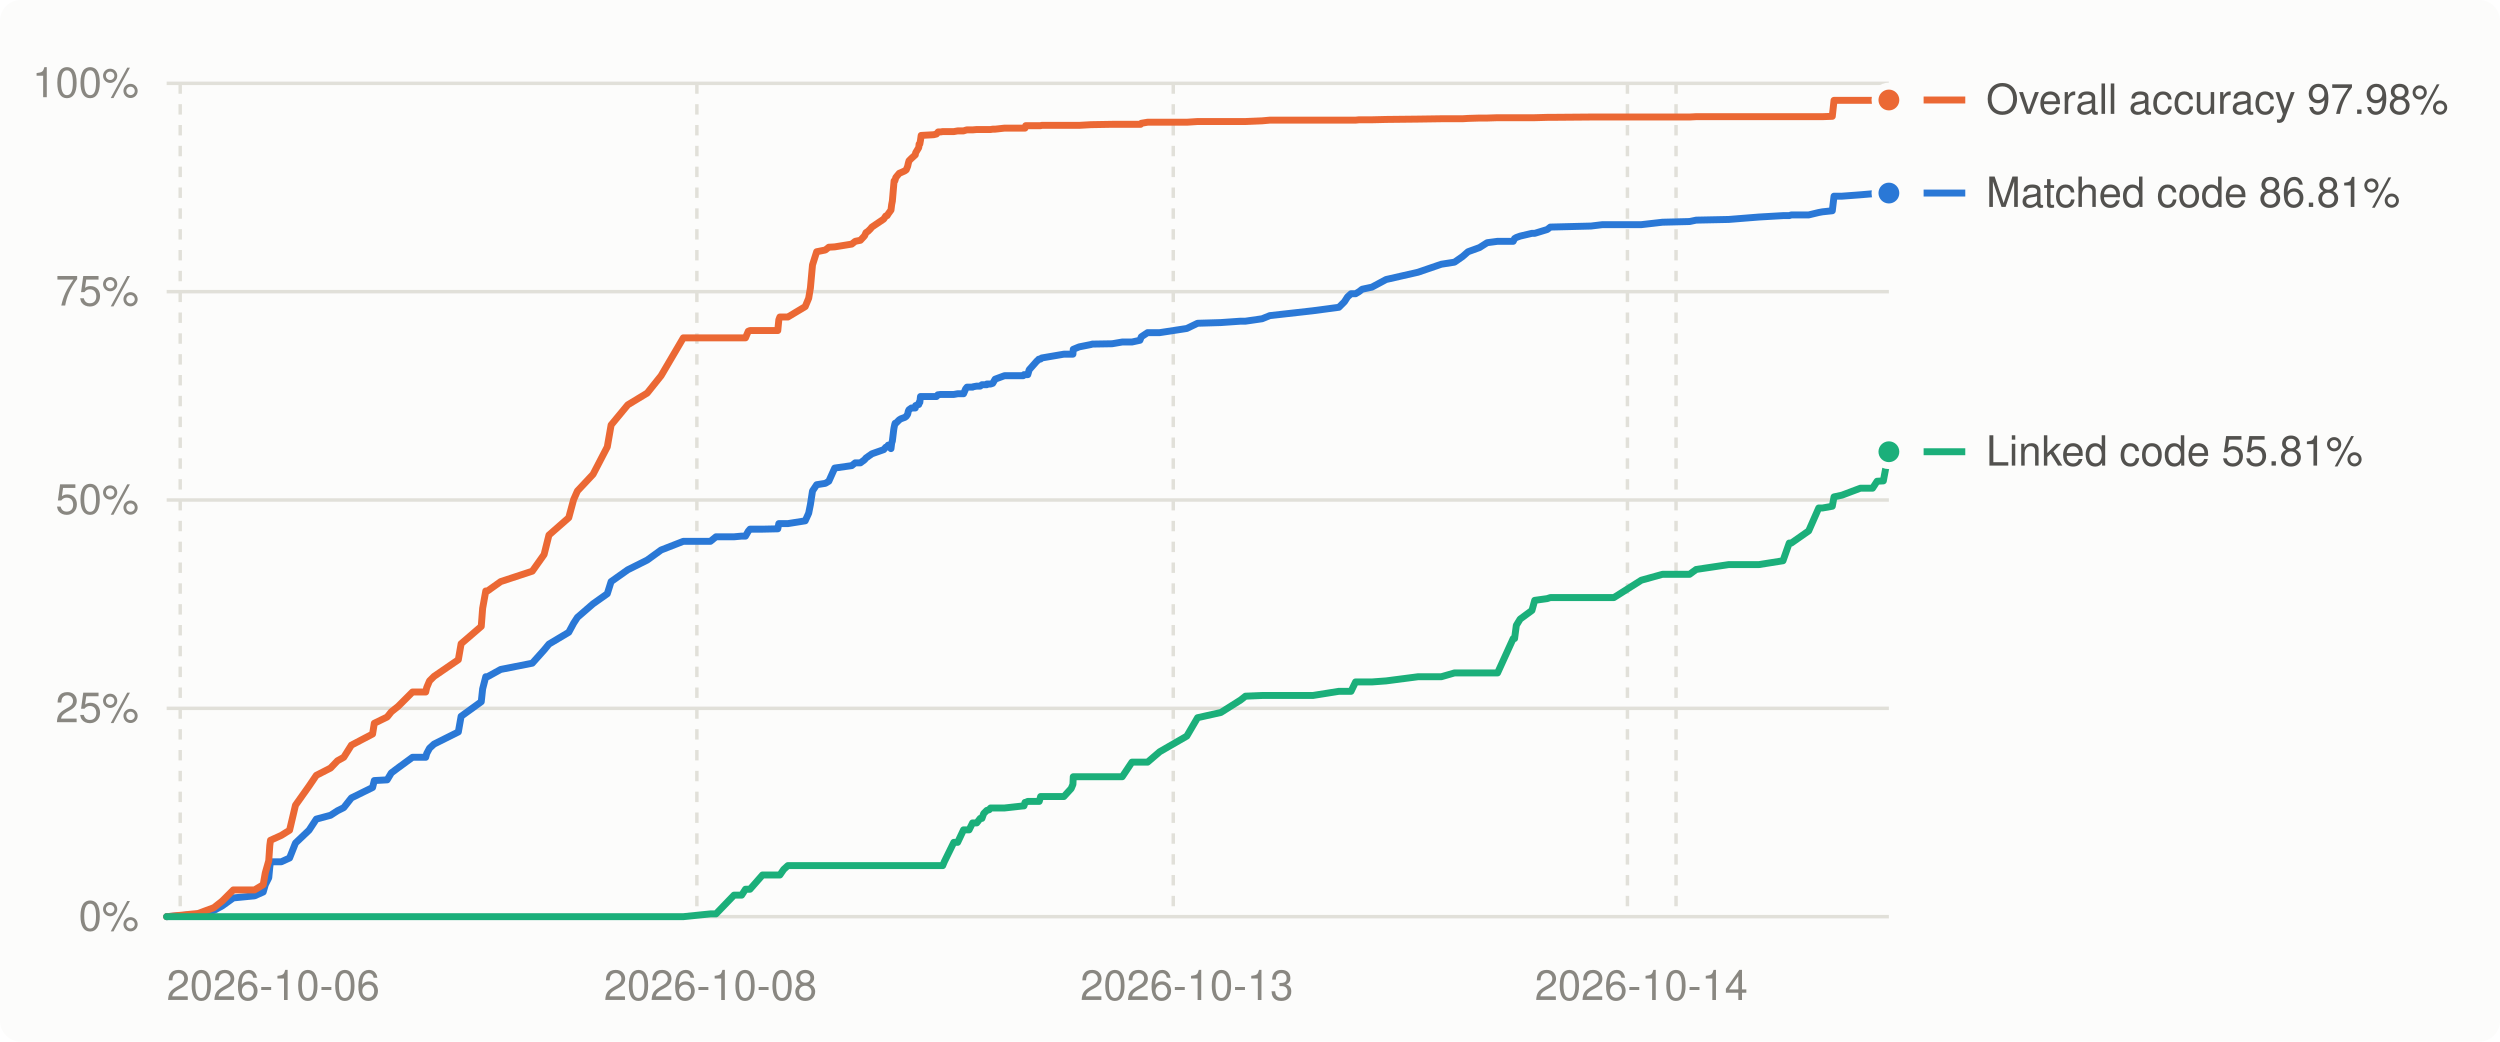
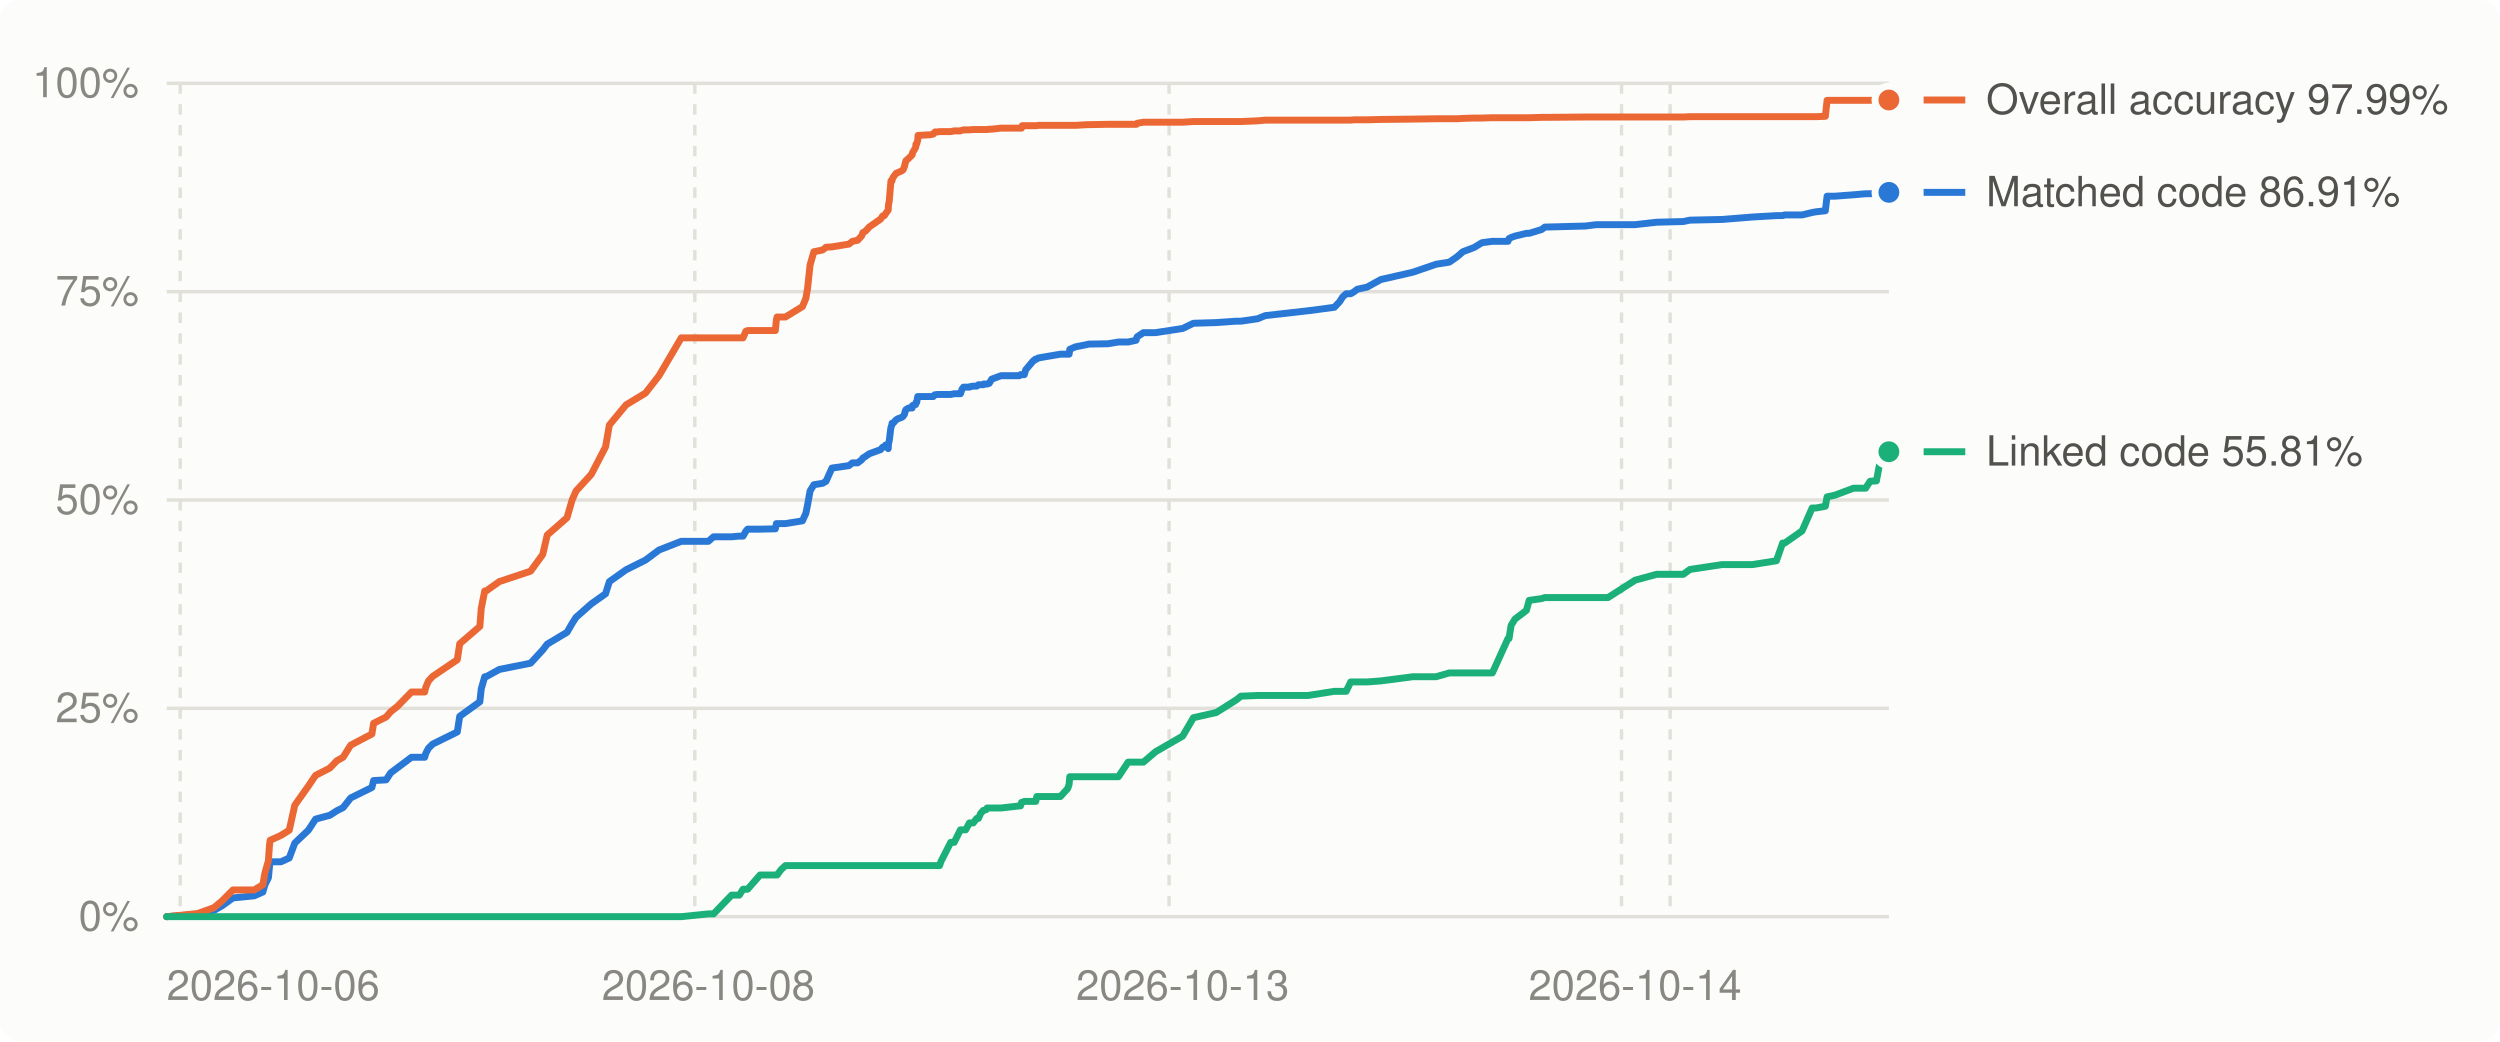
<svg xmlns="http://www.w3.org/2000/svg" viewBox="0 0 720 300" width="720" height="300" role="img" aria-label="Decompilation progress over time">
  <style>
.bg{fill:#fcfcfb}.grid{stroke:#e1e0d9}.muted{fill:#898781}.lbl{fill:#52514e}.ln0{stroke:#2a78d6}.dot0{fill:#2a78d6;stroke:#fcfcfb}.ln1{stroke:#eb6834}.dot1{fill:#eb6834;stroke:#fcfcfb}.ln2{stroke:#1baf7a}.dot2{fill:#1baf7a;stroke:#fcfcfb}
@media (prefers-color-scheme: dark){.bg{fill:#1a1a19}.grid{stroke:#2c2c2a}.muted{fill:#898781}.lbl{fill:#c3c2b7}.ln0{stroke:#3987e5}.dot0{fill:#3987e5;stroke:#1a1a19}.ln1{stroke:#d95926}.dot1{fill:#d95926;stroke:#1a1a19}.ln2{stroke:#199e70}.dot2{fill:#199e70;stroke:#1a1a19}}
text{font:12px -apple-system,BlinkMacSystemFont,'Segoe UI',Helvetica,Arial,sans-serif}
</style>
  <rect class="bg" width="720" height="300" rx="6" />
  <line x1="48" x2="544" y1="264.0" y2="264.0" class="grid" stroke-width="1" />
  <text x="40" y="268.0" class="muted" text-anchor="end">0%</text>
  <line x1="48" x2="544" y1="204.0" y2="204.0" class="grid" stroke-width="1" />
  <text x="40" y="208.0" class="muted" text-anchor="end">25%</text>
  <line x1="48" x2="544" y1="144.0" y2="144.0" class="grid" stroke-width="1" />
  <text x="40" y="148.0" class="muted" text-anchor="end">50%</text>
  <line x1="48" x2="544" y1="84.0" y2="84.0" class="grid" stroke-width="1" />
  <text x="40" y="88.0" class="muted" text-anchor="end">75%</text>
  <line x1="48" x2="544" y1="24.0" y2="24.0" class="grid" stroke-width="1" />
  <text x="40" y="28.0" class="muted" text-anchor="end">100%</text>
  <line x1="51.9" x2="51.9" y1="24" y2="264" class="grid" stroke-width="1" stroke-dasharray="3 3" />
-   <line x1="200.7" x2="200.7" y1="24" y2="264" class="grid" stroke-width="1" stroke-dasharray="3 3" />
-   <line x1="337.9" x2="337.9" y1="24" y2="264" class="grid" stroke-width="1" stroke-dasharray="3 3" />
-   <line x1="468.7" x2="468.7" y1="24" y2="264" class="grid" stroke-width="1" stroke-dasharray="3 3" />
-   <line x1="482.7" x2="482.7" y1="24" y2="264" class="grid" stroke-width="1" stroke-dasharray="3 3" />
+   <line x1="200.1" x2="200.1" y1="24" y2="264" class="grid" stroke-width="1" stroke-dasharray="3 3" />
+   <line x1="336.7" x2="336.7" y1="24" y2="264" class="grid" stroke-width="1" stroke-dasharray="3 3" />
+   <line x1="467.0" x2="467.0" y1="24" y2="264" class="grid" stroke-width="1" stroke-dasharray="3 3" />
+   <line x1="481.0" x2="481.0" y1="24" y2="264" class="grid" stroke-width="1" stroke-dasharray="3 3" />
  <text class="muted" x="48.0" y="288" text-anchor="start">2026-10-06</text>
-   <text class="muted" x="204.6" y="288" text-anchor="middle">2026-10-08</text>
-   <text class="muted" x="341.8" y="288" text-anchor="middle">2026-10-13</text>
-   <text class="muted" x="472.7" y="288" text-anchor="middle">2026-10-14</text>
-   <polyline points="48.0,264.0 55.8,263.4 57.0,263.3 61.6,262.2 64.0,260.9 67.2,258.6 73.3,258.0 75.8,256.9 76.4,254.8 77.4,252.8 77.7,249.7 77.9,248.2 81.0,248.2 83.4,247.1 85.1,242.8 89.0,239.1 91.1,235.9 95.2,234.8 97.2,233.5 99.0,232.6 101.2,229.8 107.3,226.8 107.8,224.8 111.5,224.6 112.7,222.6 114.7,221.1 118.8,218.1 122.6,218.1 122.9,217.0 123.7,215.5 125.0,214.3 132.0,210.8 132.8,206.3 138.6,202.1 139.0,198.4 139.9,194.9 140.4,194.9 144.2,192.8 153.3,191.0 156.7,187.2 158.1,185.5 163.8,182.1 165.2,179.5 166.3,177.8 170.8,173.9 174.9,171.0 176.0,167.5 180.8,164.1 186.4,161.3 190.4,158.4 196.8,155.9 204.6,155.9 206.2,154.6 211.4,154.6 213.6,154.4 214.7,154.4 215.5,153.0 216.0,152.4 219.6,152.4 224.0,152.3 224.3,150.8 224.6,150.8 225.7,150.8 226.9,150.8 231.9,150.0 232.9,147.8 233.4,145.3 234.0,141.4 235.2,139.6 237.7,139.2 238.7,138.6 240.4,134.8 245.3,134.1 246.3,133.3 247.8,133.3 249.0,132.4 249.4,131.9 250.0,131.5 250.1,131.4 250.7,131.0 251.1,130.7 254.5,129.5 255.1,128.8 255.5,128.7 255.8,128.2 256.6,129.2 256.8,127.6 257.0,127.0 257.4,123.7 257.5,123.1 257.7,122.2 257.8,121.9 258.0,121.9 259.0,120.9 259.5,120.6 260.6,120.2 261.0,119.9 261.4,119.3 261.6,118.4 261.8,118.0 262.5,117.5 263.6,117.5 263.7,116.8 264.6,116.5 264.7,115.9 264.9,115.9 265.1,114.2 265.3,114.2 267.1,114.2 268.9,114.2 269.7,114.2 270.1,113.7 270.2,113.7 270.9,113.6 271.5,113.6 272.0,113.6 274.7,113.6 275.8,113.4 277.5,113.4 278.1,112.0 278.5,111.5 279.1,111.5 280.1,111.5 280.2,111.4 281.3,111.2 282.3,111.2 282.8,110.8 283.3,110.8 284.2,110.8 284.2,110.6 284.9,110.6 285.1,110.6 285.3,110.6 285.9,110.4 286.6,109.2 289.3,108.2 294.7,108.2 294.9,107.9 295.2,107.9 295.4,107.9 295.6,107.9 296.0,107.9 296.4,106.5 298.7,103.9 298.9,103.8 299.1,103.5 299.3,103.4 299.7,103.4 300.0,103.1 306.4,102.0 308.5,102.0 309.0,102.0 309.1,100.6 310.8,99.9 314.3,99.2 314.5,99.1 320.3,99.0 323.2,98.5 326.0,98.5 328.3,98.0 328.5,97.5 328.7,97.0 330.5,95.8 334.0,95.8 341.8,94.6 344.9,93.1 351.6,92.9 357.3,92.5 358.7,92.5 363.5,91.8 365.7,90.9 378.1,89.5 385.6,88.5 387.2,86.9 388.1,85.5 389.1,84.6 390.4,84.6 391.4,84.0 392.3,83.3 395.1,82.7 399.2,80.5 408.4,78.4 415.1,76.1 418.9,75.5 421.2,73.9 422.8,72.5 426.1,71.3 428.3,69.9 431.3,69.5 435.8,69.5 436.2,68.7 436.7,68.4 437.8,68.0 441.2,67.2 442.0,67.2 445.6,66.1 446.5,65.4 458.2,65.1 461.5,64.7 464.8,64.7 472.7,64.7 478.8,64.0 486.6,63.8 488.5,63.4 497.9,63.2 506.6,62.5 513.5,62.1 515.3,62.1 515.9,61.9 520.9,61.9 523.8,61.2 524.9,61.0 527.7,60.7 528.2,56.5 530.5,56.5 535.8,56.1 539.3,55.8 540.6,55.8 542.4,55.6 544.0,55.6" fill="none" class="ln0" stroke-width="2" stroke-linejoin="round" stroke-linecap="round" />
-   <polyline points="48.0,264.0 55.8,263.2 57.0,263.1 61.6,261.4 64.0,259.5 67.2,256.3 73.3,256.3 75.8,254.8 76.4,251.4 77.4,247.9 77.7,243.5 77.9,242.0 81.0,240.6 83.4,239.1 85.1,231.9 89.0,226.4 91.1,223.3 95.2,221.2 97.2,219.1 99.0,218.1 101.2,214.6 107.3,211.4 107.8,208.3 111.5,206.5 112.7,205.0 114.7,203.4 118.8,199.3 122.6,199.3 122.9,198.0 123.7,196.1 125.0,194.8 132.0,190.0 132.8,185.4 138.6,180.4 139.0,175.2 139.9,170.2 140.4,170.2 144.2,167.5 153.3,164.5 156.7,159.7 158.1,154.1 163.8,149.1 165.2,143.9 166.3,141.4 170.8,136.6 174.9,128.7 176.0,122.4 180.8,116.6 186.4,113.2 190.4,108.2 196.8,97.3 204.6,97.3 206.2,97.3 211.4,97.3 213.6,97.3 214.7,97.3 215.5,95.4 216.0,95.2 219.6,95.2 224.0,95.2 224.3,92.1 224.6,91.3 225.7,91.3 226.9,91.3 231.9,88.3 232.9,85.9 233.4,82.9 234.0,76.3 235.2,72.5 237.7,72.0 238.7,71.2 240.4,71.1 245.3,70.3 246.3,69.5 247.8,69.2 249.0,67.9 249.4,67.0 250.0,66.6 250.1,66.5 250.7,65.9 251.1,65.4 254.5,63.1 255.1,62.2 255.5,62.1 255.8,61.6 256.6,60.5 256.8,58.9 257.0,57.9 257.4,53.2 257.5,52.1 257.7,52.1 257.8,51.8 258.0,51.1 259.0,49.9 259.5,49.7 260.6,49.2 261.0,48.9 261.4,47.9 261.6,47.0 261.8,46.3 262.5,45.6 263.6,44.6 263.7,44.0 264.6,42.5 264.7,41.5 264.9,41.5 265.1,40.4 265.3,39.0 267.1,38.9 268.9,38.8 269.7,38.6 270.1,38.1 270.2,38.0 270.9,38.0 271.5,37.9 272.0,37.9 274.7,37.9 275.8,37.7 277.5,37.7 278.1,37.5 278.5,37.4 279.1,37.4 280.1,37.4 280.2,37.4 281.3,37.3 282.3,37.3 282.8,37.3 283.3,37.3 284.2,37.3 284.2,37.3 284.9,37.3 285.1,37.3 285.3,37.3 285.9,37.2 286.6,37.2 289.3,36.9 294.7,36.9 294.9,36.9 295.2,36.9 295.4,36.2 295.6,36.2 296.0,36.2 296.4,36.2 298.7,36.2 298.9,36.2 299.1,36.2 299.3,36.2 299.7,36.2 300.0,36.1 306.4,36.1 308.5,36.1 309.0,36.1 309.1,36.1 310.8,36.1 314.3,35.9 314.5,35.9 320.3,35.8 323.2,35.8 326.0,35.8 328.3,35.8 328.5,35.8 328.7,35.5 330.5,35.2 334.0,35.2 341.8,35.2 344.9,35.0 351.6,35.0 357.3,35.0 358.7,35.0 363.5,34.8 365.7,34.6 378.1,34.6 385.6,34.6 387.2,34.6 388.1,34.6 389.1,34.6 390.4,34.6 391.4,34.5 392.3,34.5 395.1,34.5 399.2,34.4 408.4,34.3 415.1,34.2 418.9,34.2 421.2,34.2 422.8,34.1 426.1,34.0 428.3,34.0 431.3,33.9 435.8,33.9 436.2,33.9 436.7,33.9 437.8,33.9 441.2,33.9 442.0,33.9 445.6,33.8 446.5,33.8 458.2,33.7 461.5,33.7 464.8,33.7 472.7,33.7 478.8,33.7 486.6,33.7 488.5,33.6 497.9,33.6 506.6,33.6 513.5,33.6 515.3,33.6 515.9,33.6 520.9,33.6 523.8,33.6 524.9,33.6 527.7,33.5 528.2,28.9 530.5,28.9 535.8,28.9 539.3,28.9 540.6,28.9 542.4,28.8 544.0,28.8" fill="none" class="ln1" stroke-width="2" stroke-linejoin="round" stroke-linecap="round" />
-   <polyline points="48.0,264.0 55.8,264.0 57.0,264.0 61.6,264.0 64.0,264.0 67.2,264.0 73.3,264.0 75.8,264.0 76.4,264.0 77.4,264.0 77.7,264.0 77.9,264.0 81.0,264.0 83.4,264.0 85.1,264.0 89.0,264.0 91.1,264.0 95.2,264.0 97.2,264.0 99.0,264.0 101.2,264.0 107.3,264.0 107.8,264.0 111.5,264.0 112.7,264.0 114.7,264.0 118.8,264.0 122.6,264.0 122.9,264.0 123.7,264.0 125.0,264.0 132.0,264.0 132.8,264.0 138.6,264.0 139.0,264.0 139.9,264.0 140.4,264.0 144.2,264.0 153.3,264.0 156.7,264.0 158.1,264.0 163.8,264.0 165.2,264.0 166.3,264.0 170.8,264.0 174.9,264.0 176.0,264.0 180.8,264.0 186.4,264.0 190.4,264.0 196.8,264.0 204.6,263.2 206.2,263.2 211.4,257.8 213.6,257.8 214.7,256.1 215.5,256.1 216.0,256.1 219.6,252.0 224.0,252.0 224.3,252.0 224.6,252.0 225.7,250.4 226.9,249.3 231.9,249.3 232.9,249.3 233.4,249.3 234.0,249.3 235.2,249.3 237.7,249.3 238.7,249.3 240.4,249.3 245.3,249.3 246.3,249.3 247.8,249.3 249.0,249.3 249.4,249.3 250.0,249.3 250.1,249.3 250.7,249.3 251.1,249.3 254.5,249.3 255.1,249.3 255.5,249.3 255.8,249.3 256.6,249.3 256.8,249.3 257.0,249.3 257.4,249.3 257.5,249.3 257.7,249.3 257.8,249.3 258.0,249.3 259.0,249.3 259.5,249.3 260.6,249.3 261.0,249.3 261.4,249.3 261.6,249.3 261.8,249.3 262.5,249.3 263.6,249.3 263.7,249.3 264.6,249.3 264.7,249.3 264.9,249.3 265.1,249.3 265.3,249.3 267.1,249.3 268.9,249.3 269.7,249.3 270.1,249.3 270.2,249.3 270.9,249.3 271.5,249.3 272.0,248.1 274.7,242.6 275.8,242.6 277.5,239.0 278.1,239.0 278.5,239.0 279.1,239.0 280.1,237.0 280.2,237.0 281.3,237.0 282.3,235.7 282.8,235.7 283.3,234.3 284.2,233.4 284.2,233.4 284.9,233.2 285.1,232.9 285.3,232.7 285.9,232.7 286.6,232.7 289.3,232.7 294.7,232.1 294.9,232.1 295.2,231.1 295.4,231.1 295.6,231.0 296.0,230.8 296.4,230.8 298.7,230.8 298.9,230.8 299.1,230.8 299.3,230.8 299.7,229.4 300.0,229.4 306.4,229.4 308.5,227.1 309.0,225.9 309.1,223.7 310.8,223.7 314.3,223.7 314.5,223.7 320.3,223.7 323.2,223.7 326.0,219.5 328.3,219.5 328.5,219.5 328.7,219.5 330.5,219.5 334.0,216.5 341.8,212.0 344.9,206.7 351.6,205.2 357.3,201.6 358.7,200.5 363.5,200.3 365.7,200.3 378.1,200.3 385.6,199.1 387.2,199.1 388.1,199.1 389.1,199.1 390.4,196.4 391.4,196.4 392.3,196.4 395.1,196.4 399.2,196.1 408.4,194.9 415.1,194.9 418.9,193.8 421.2,193.8 422.8,193.8 426.1,193.8 428.3,193.8 431.3,193.8 435.8,183.9 436.2,183.9 436.7,180.1 437.8,178.3 441.2,175.8 442.0,172.9 445.6,172.4 446.5,172.1 458.2,172.1 461.5,172.1 464.8,172.1 472.7,167.1 478.8,165.4 486.6,165.4 488.5,164.0 497.9,162.6 506.6,162.6 513.5,161.5 515.3,156.4 515.9,156.4 520.9,152.9 523.8,146.3 524.9,146.3 527.7,145.8 528.2,143.1 530.5,142.6 535.8,140.6 539.3,140.6 540.6,138.6 542.4,138.5 544.0,130.1" fill="none" class="ln2" stroke-width="2" stroke-linejoin="round" stroke-linecap="round" />
-   <circle cx="544.0" cy="55.6" r="4" class="dot0" stroke-width="2" />
+   <text class="muted" x="204.0" y="288" text-anchor="middle">2026-10-08</text>
+   <text class="muted" x="340.6" y="288" text-anchor="middle">2026-10-13</text>
+   <text class="muted" x="470.9" y="288" text-anchor="middle">2026-10-14</text>
+   <polyline points="48.0,264.0 55.8,263.4 56.9,263.3 61.6,262.2 63.9,260.9 67.1,258.6 73.2,258.0 75.7,256.9 76.3,254.8 77.3,252.8 77.6,249.7 77.8,248.2 80.9,248.2 83.3,247.1 84.9,242.8 88.8,239.1 90.9,235.9 95.0,234.8 97.0,233.5 98.8,232.6 101.0,229.8 107.1,226.8 107.6,224.8 111.2,224.6 112.5,222.6 114.5,221.1 118.5,218.1 122.3,218.1 122.6,217.0 123.4,215.5 124.6,214.3 131.7,210.8 132.4,206.3 138.2,202.1 138.6,198.4 139.6,194.9 140.0,194.9 143.8,192.8 152.8,191.0 156.3,187.2 157.6,185.5 163.3,182.1 164.8,179.5 165.9,177.8 170.3,173.9 174.4,171.0 175.5,167.5 180.3,164.1 185.9,161.3 189.8,158.4 196.2,155.9 204.0,155.9 205.5,154.6 210.7,154.6 212.9,154.4 214.0,154.4 214.8,153.0 215.3,152.4 218.9,152.4 223.3,152.3 223.6,150.8 223.8,150.8 225.0,150.8 226.2,150.8 231.1,150.0 232.1,147.8 232.6,145.3 233.3,141.4 234.4,139.6 236.9,139.2 237.9,138.6 239.6,134.8 244.5,134.1 245.5,133.3 247.0,133.3 248.2,132.4 248.5,131.9 249.2,131.5 249.3,131.4 249.9,131.0 250.3,130.7 253.6,129.5 254.2,128.8 254.7,128.7 255.0,128.2 255.8,129.2 255.9,127.6 256.1,127.0 256.5,123.7 256.6,123.1 256.9,122.2 256.9,121.9 257.2,121.9 258.1,120.9 258.6,120.6 259.7,120.2 260.1,119.9 260.5,119.3 260.7,118.4 260.9,118.0 261.7,117.5 262.7,117.5 262.8,116.8 263.7,116.5 263.8,115.9 264.0,115.9 264.3,114.2 264.4,114.2 266.2,114.2 268.0,114.2 268.8,114.2 269.2,113.7 269.3,113.7 270.0,113.6 270.6,113.6 271.0,113.6 273.8,113.6 274.8,113.4 276.6,113.4 277.1,112.0 277.5,111.5 278.1,111.5 279.2,111.5 279.2,111.4 280.3,111.2 281.3,111.2 281.8,110.8 282.4,110.8 283.2,110.8 283.3,110.6 284.0,110.6 284.2,110.6 284.3,110.6 284.9,110.4 285.6,109.2 288.3,108.2 293.6,108.2 293.9,107.9 294.2,107.9 294.4,107.9 294.6,107.9 295.0,107.9 295.4,106.5 297.6,103.9 297.9,103.8 298.1,103.5 298.3,103.4 298.6,103.4 299.0,103.1 305.4,102.0 307.5,102.0 307.9,102.0 308.1,100.6 309.7,99.9 313.2,99.2 313.5,99.1 319.1,99.0 322.1,98.5 324.9,98.5 327.2,98.0 327.3,97.5 327.5,97.0 329.3,95.8 332.8,95.8 340.6,94.6 343.7,93.1 350.3,92.9 356.0,92.5 357.4,92.5 362.2,91.8 364.4,90.9 376.7,89.5 384.3,88.5 385.8,86.9 386.7,85.5 387.7,84.6 389.0,84.6 390.0,84.0 390.9,83.3 393.7,82.7 397.7,80.5 406.9,78.4 413.6,76.1 417.4,75.5 419.7,73.9 421.3,72.5 424.5,71.3 426.8,69.9 429.8,69.5 434.3,69.5 434.6,68.7 435.2,68.4 436.3,68.0 439.6,67.2 440.4,67.2 444.0,66.1 444.9,65.4 456.5,65.1 459.8,64.7 463.1,64.7 470.9,64.7 477.1,64.0 484.8,63.8 486.7,63.4 496.0,63.2 504.7,62.5 511.6,62.1 513.4,62.1 514.0,61.9 519.0,61.9 521.9,61.2 523.0,61.0 525.7,60.7 526.2,56.5 528.5,56.5 533.8,56.1 537.3,55.8 538.6,55.8 540.4,55.6 542.0,55.6 544.0,55.4" fill="none" class="ln0" stroke-width="2" stroke-linejoin="round" stroke-linecap="round" />
+   <polyline points="48.0,264.0 55.8,263.2 56.9,263.1 61.6,261.4 63.9,259.5 67.1,256.3 73.2,256.3 75.7,254.8 76.3,251.4 77.3,247.9 77.6,243.5 77.8,242.0 80.9,240.6 83.3,239.1 84.9,231.9 88.8,226.4 90.9,223.3 95.0,221.2 97.0,219.1 98.8,218.1 101.0,214.6 107.1,211.4 107.6,208.3 111.2,206.5 112.5,205.0 114.5,203.4 118.5,199.3 122.3,199.3 122.6,198.0 123.4,196.1 124.6,194.8 131.7,190.0 132.4,185.4 138.2,180.4 138.6,175.2 139.6,170.2 140.0,170.2 143.8,167.5 152.8,164.5 156.3,159.7 157.6,154.1 163.3,149.1 164.8,143.9 165.9,141.4 170.3,136.6 174.4,128.7 175.5,122.4 180.3,116.6 185.9,113.2 189.8,108.2 196.2,97.3 204.0,97.3 205.5,97.3 210.7,97.3 212.9,97.3 214.0,97.3 214.8,95.4 215.3,95.2 218.9,95.2 223.3,95.2 223.6,92.1 223.8,91.3 225.0,91.3 226.2,91.3 231.1,88.3 232.1,85.9 232.6,82.9 233.3,76.3 234.4,72.5 236.9,72.0 237.9,71.2 239.6,71.1 244.5,70.3 245.5,69.5 247.0,69.2 248.2,67.9 248.5,67.0 249.2,66.6 249.3,66.5 249.9,65.9 250.3,65.4 253.6,63.1 254.2,62.2 254.7,62.1 255.0,61.6 255.8,60.5 255.9,58.9 256.1,57.9 256.5,53.2 256.6,52.1 256.9,52.1 256.9,51.8 257.2,51.1 258.1,49.9 258.6,49.7 259.7,49.2 260.1,48.9 260.5,47.9 260.7,47.0 260.9,46.3 261.7,45.6 262.7,44.6 262.8,44.0 263.7,42.5 263.8,41.5 264.0,41.5 264.3,40.4 264.4,39.0 266.2,38.9 268.0,38.8 268.8,38.6 269.2,38.1 269.3,38.0 270.0,38.0 270.6,37.9 271.0,37.9 273.8,37.9 274.8,37.7 276.6,37.7 277.1,37.5 277.5,37.4 278.1,37.4 279.2,37.4 279.2,37.4 280.3,37.3 281.3,37.3 281.8,37.3 282.4,37.3 283.2,37.3 283.3,37.3 284.0,37.3 284.2,37.3 284.3,37.3 284.9,37.2 285.6,37.2 288.3,36.9 293.6,36.9 293.9,36.9 294.2,36.9 294.4,36.2 294.6,36.2 295.0,36.2 295.4,36.2 297.6,36.2 297.9,36.2 298.1,36.2 298.3,36.2 298.6,36.2 299.0,36.1 305.4,36.1 307.5,36.1 307.9,36.1 308.1,36.1 309.7,36.1 313.2,35.9 313.5,35.9 319.1,35.8 322.1,35.8 324.9,35.8 327.2,35.8 327.3,35.8 327.5,35.5 329.3,35.2 332.8,35.2 340.6,35.2 343.7,35.0 350.3,35.0 356.0,35.0 357.4,35.0 362.2,34.8 364.4,34.6 376.7,34.6 384.3,34.6 385.8,34.6 386.7,34.6 387.7,34.6 389.0,34.6 390.0,34.5 390.9,34.5 393.7,34.5 397.7,34.4 406.9,34.3 413.6,34.2 417.4,34.2 419.7,34.2 421.3,34.1 424.5,34.0 426.8,34.0 429.8,33.9 434.3,33.9 434.6,33.9 435.2,33.9 436.3,33.9 439.6,33.9 440.4,33.9 444.0,33.8 444.9,33.8 456.5,33.7 459.8,33.7 463.1,33.7 470.9,33.7 477.1,33.7 484.8,33.7 486.7,33.6 496.0,33.6 504.7,33.6 511.6,33.6 513.4,33.6 514.0,33.6 519.0,33.6 521.9,33.6 523.0,33.6 525.7,33.5 526.2,28.9 528.5,28.9 533.8,28.9 537.3,28.9 538.6,28.9 540.4,28.8 542.0,28.8 544.0,28.8" fill="none" class="ln1" stroke-width="2" stroke-linejoin="round" stroke-linecap="round" />
+   <polyline points="48.0,264.0 55.8,264.0 56.9,264.0 61.6,264.0 63.9,264.0 67.1,264.0 73.2,264.0 75.7,264.0 76.3,264.0 77.3,264.0 77.6,264.0 77.8,264.0 80.9,264.0 83.3,264.0 84.9,264.0 88.8,264.0 90.9,264.0 95.0,264.0 97.0,264.0 98.8,264.0 101.0,264.0 107.1,264.0 107.6,264.0 111.2,264.0 112.5,264.0 114.5,264.0 118.5,264.0 122.3,264.0 122.6,264.0 123.4,264.0 124.6,264.0 131.7,264.0 132.4,264.0 138.2,264.0 138.6,264.0 139.6,264.0 140.0,264.0 143.8,264.0 152.8,264.0 156.3,264.0 157.6,264.0 163.3,264.0 164.8,264.0 165.9,264.0 170.3,264.0 174.4,264.0 175.5,264.0 180.3,264.0 185.9,264.0 189.8,264.0 196.2,264.0 204.0,263.2 205.5,263.2 210.7,257.8 212.9,257.8 214.0,256.1 214.8,256.1 215.3,256.1 218.9,252.0 223.3,252.0 223.6,252.0 223.8,252.0 225.0,250.4 226.2,249.3 231.1,249.3 232.1,249.3 232.6,249.3 233.3,249.3 234.4,249.3 236.9,249.3 237.9,249.3 239.6,249.3 244.5,249.3 245.5,249.3 247.0,249.3 248.2,249.3 248.5,249.3 249.2,249.3 249.3,249.3 249.9,249.3 250.3,249.3 253.6,249.3 254.2,249.3 254.7,249.3 255.0,249.3 255.8,249.3 255.9,249.3 256.1,249.3 256.5,249.3 256.6,249.3 256.9,249.3 256.9,249.3 257.2,249.3 258.1,249.3 258.6,249.3 259.7,249.3 260.1,249.3 260.5,249.3 260.7,249.3 260.9,249.3 261.7,249.3 262.7,249.3 262.8,249.3 263.7,249.3 263.8,249.3 264.0,249.3 264.3,249.3 264.4,249.3 266.2,249.3 268.0,249.3 268.8,249.3 269.2,249.3 269.3,249.3 270.0,249.3 270.6,249.3 271.0,248.1 273.8,242.6 274.8,242.6 276.6,239.0 277.1,239.0 277.5,239.0 278.1,239.0 279.2,237.0 279.2,237.0 280.3,237.0 281.3,235.7 281.8,235.7 282.4,234.3 283.2,233.4 283.3,233.4 284.0,233.2 284.2,232.9 284.3,232.7 284.9,232.7 285.6,232.7 288.3,232.7 293.6,232.1 293.9,232.1 294.2,231.1 294.4,231.1 294.6,231.0 295.0,230.8 295.4,230.8 297.6,230.8 297.9,230.8 298.1,230.8 298.3,230.8 298.6,229.4 299.0,229.4 305.4,229.4 307.5,227.1 307.9,225.9 308.1,223.7 309.7,223.7 313.2,223.7 313.5,223.7 319.1,223.7 322.1,223.7 324.9,219.5 327.2,219.5 327.3,219.5 327.5,219.5 329.3,219.5 332.8,216.5 340.6,212.0 343.7,206.7 350.3,205.2 356.0,201.6 357.4,200.5 362.2,200.3 364.4,200.3 376.7,200.3 384.3,199.1 385.8,199.1 386.7,199.1 387.7,199.1 389.0,196.4 390.0,196.4 390.9,196.4 393.7,196.4 397.7,196.1 406.9,194.9 413.6,194.9 417.4,193.8 419.7,193.8 421.3,193.8 424.5,193.8 426.8,193.8 429.8,193.8 434.3,183.9 434.6,183.9 435.2,180.1 436.3,178.3 439.6,175.8 440.4,172.9 444.0,172.4 444.9,172.1 456.5,172.1 459.8,172.1 463.1,172.1 470.9,167.1 477.1,165.4 484.8,165.4 486.7,164.0 496.0,162.6 504.7,162.6 511.6,161.5 513.4,156.4 514.0,156.4 519.0,152.9 521.9,146.3 523.0,146.3 525.7,145.8 526.2,143.1 528.5,142.6 533.8,140.6 537.3,140.6 538.6,138.6 540.4,138.5 542.0,130.1 544.0,130.1" fill="none" class="ln2" stroke-width="2" stroke-linejoin="round" stroke-linecap="round" />
+   <circle cx="544.0" cy="55.4" r="4" class="dot0" stroke-width="2" />
  <circle cx="544.0" cy="28.8" r="4" class="dot1" stroke-width="2" />
  <circle cx="544.0" cy="130.1" r="4" class="dot2" stroke-width="2" />
  <line x1="554" x2="566" y1="130.1" y2="130.1" class="ln2" stroke-width="2" />
  <text class="lbl" x="572" y="134.1">Linked code 55.81%</text>
-   <line x1="554" x2="566" y1="55.6" y2="55.6" class="ln0" stroke-width="2" />
-   <text class="lbl" x="572" y="59.6">Matched code 86.81%</text>
+   <line x1="554" x2="566" y1="55.4" y2="55.4" class="ln0" stroke-width="2" />
+   <text class="lbl" x="572" y="59.4">Matched code 86.91%</text>
  <line x1="554" x2="566" y1="28.8" y2="28.8" class="ln1" stroke-width="2" />
-   <text class="lbl" x="572" y="32.8">Overall accuracy 97.98%</text>
+   <text class="lbl" x="572" y="32.8">Overall accuracy 97.99%</text>
</svg>
